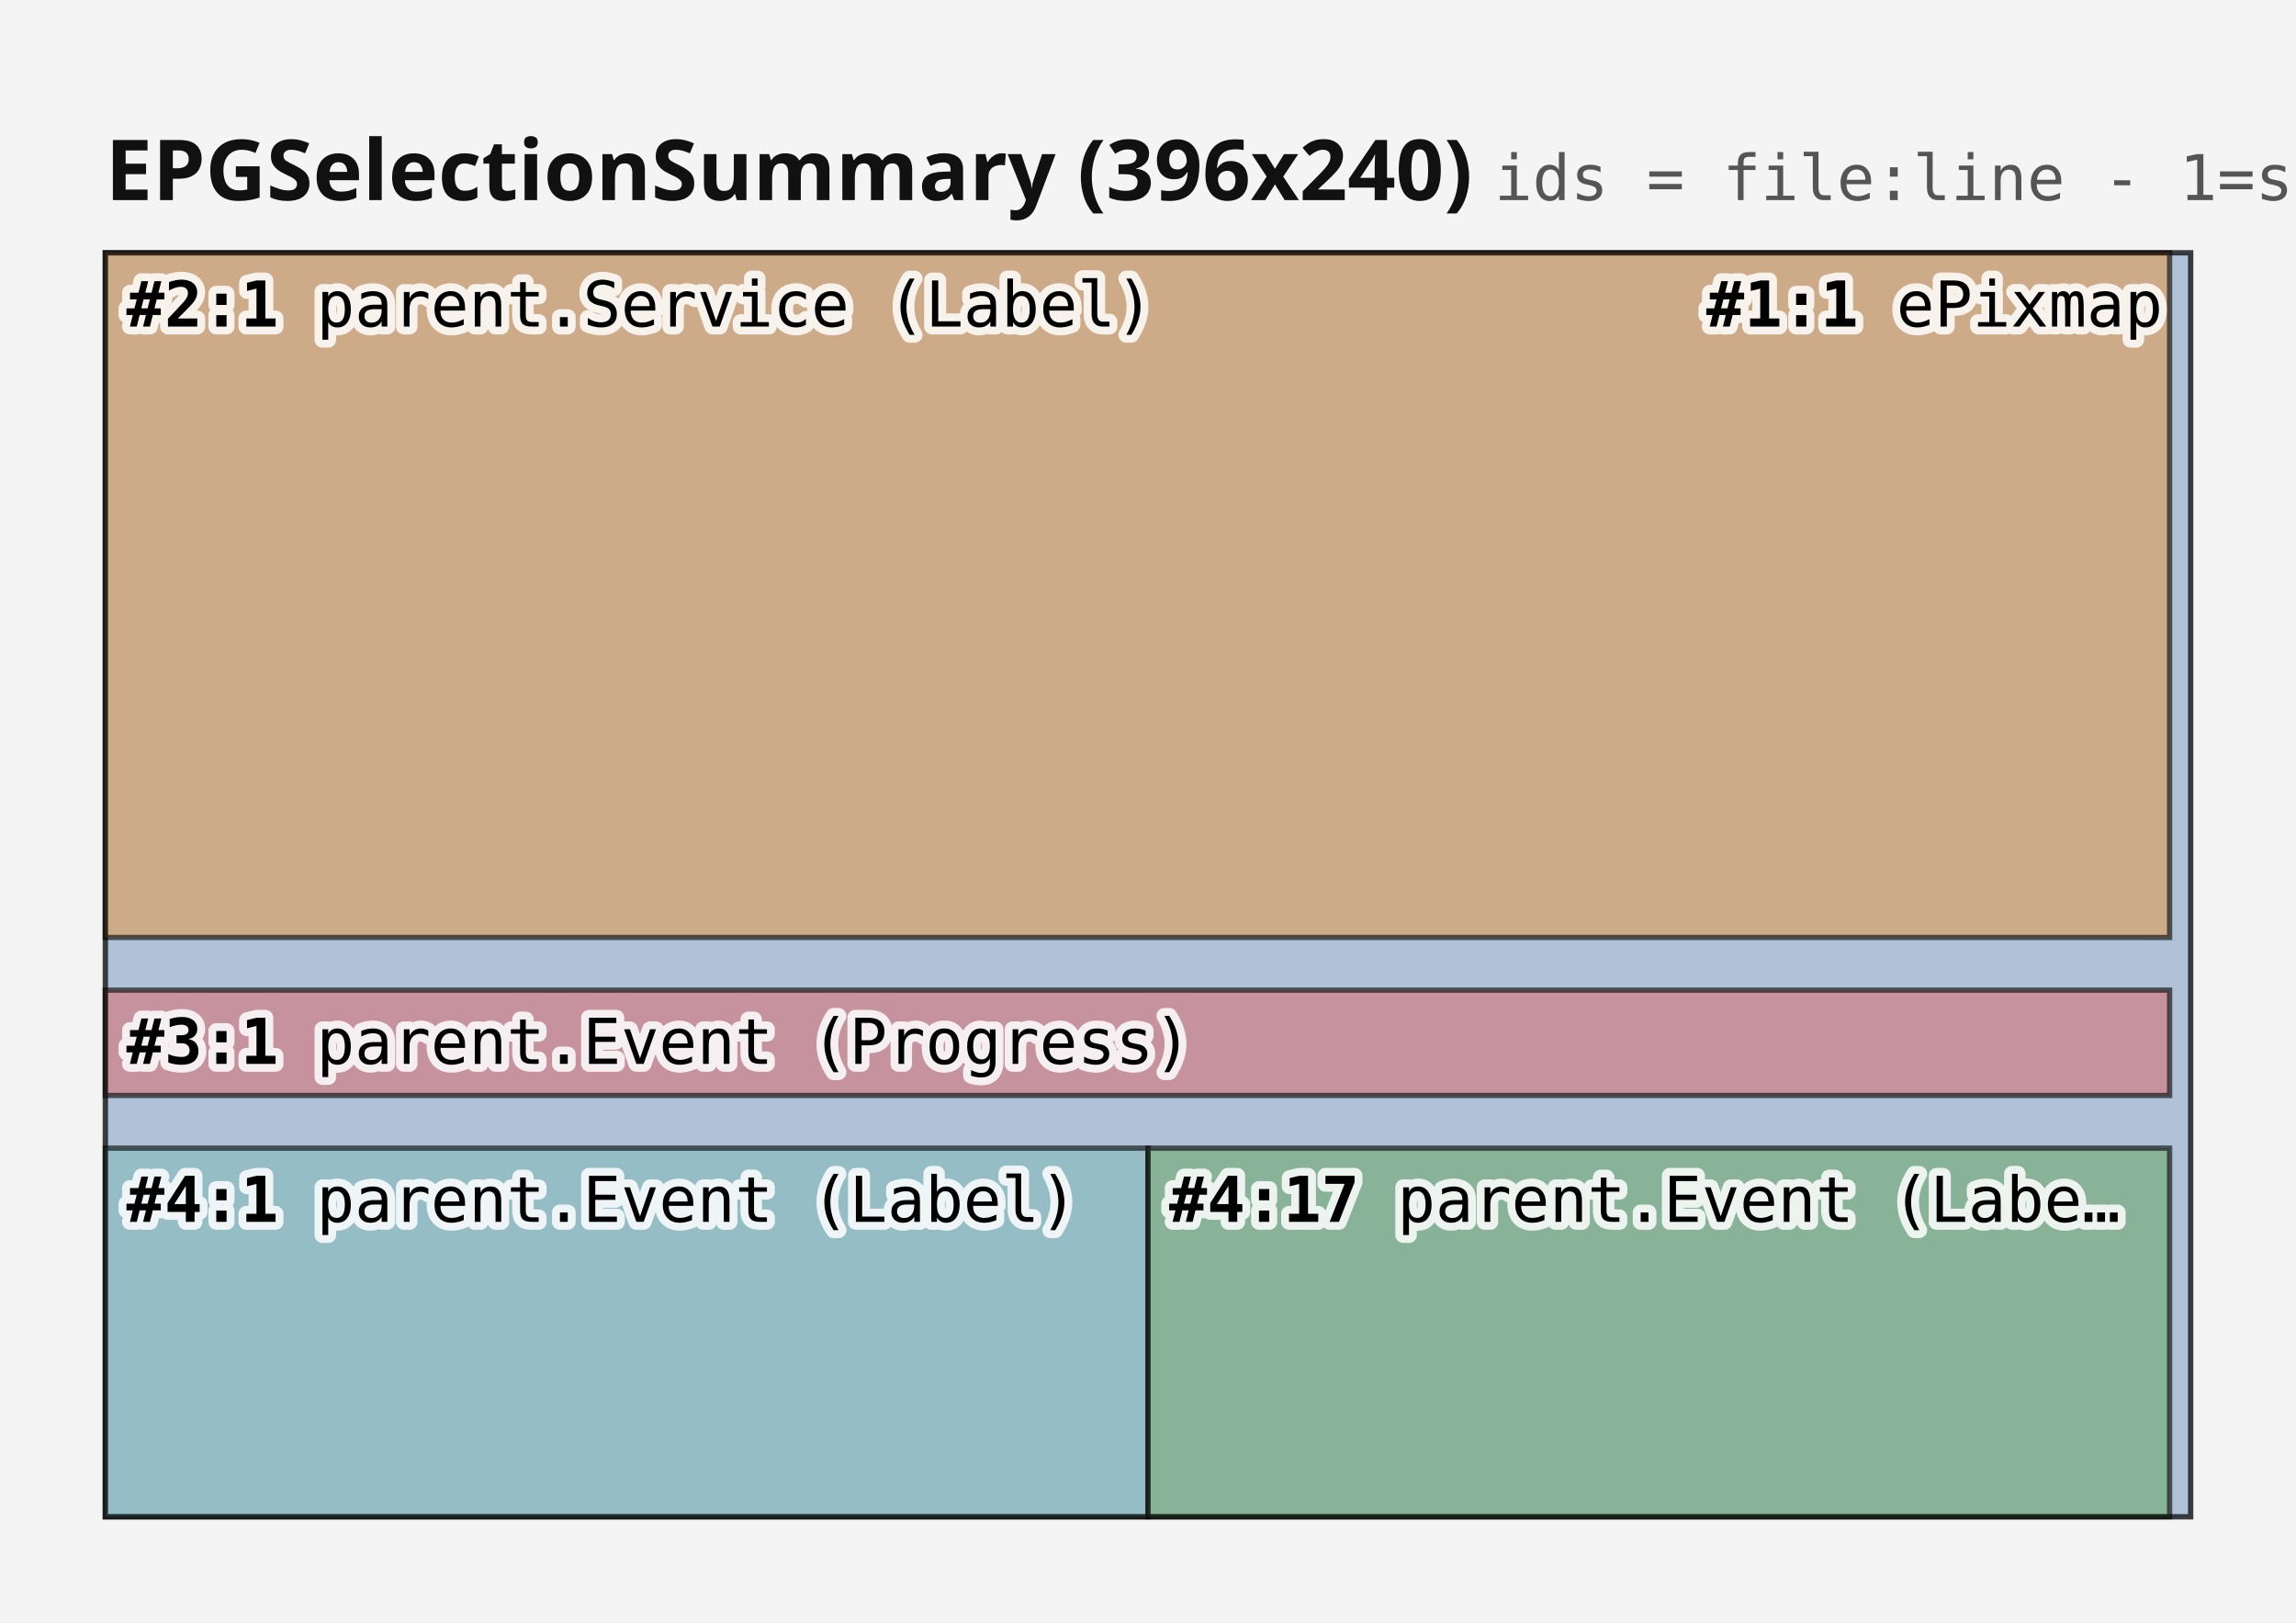
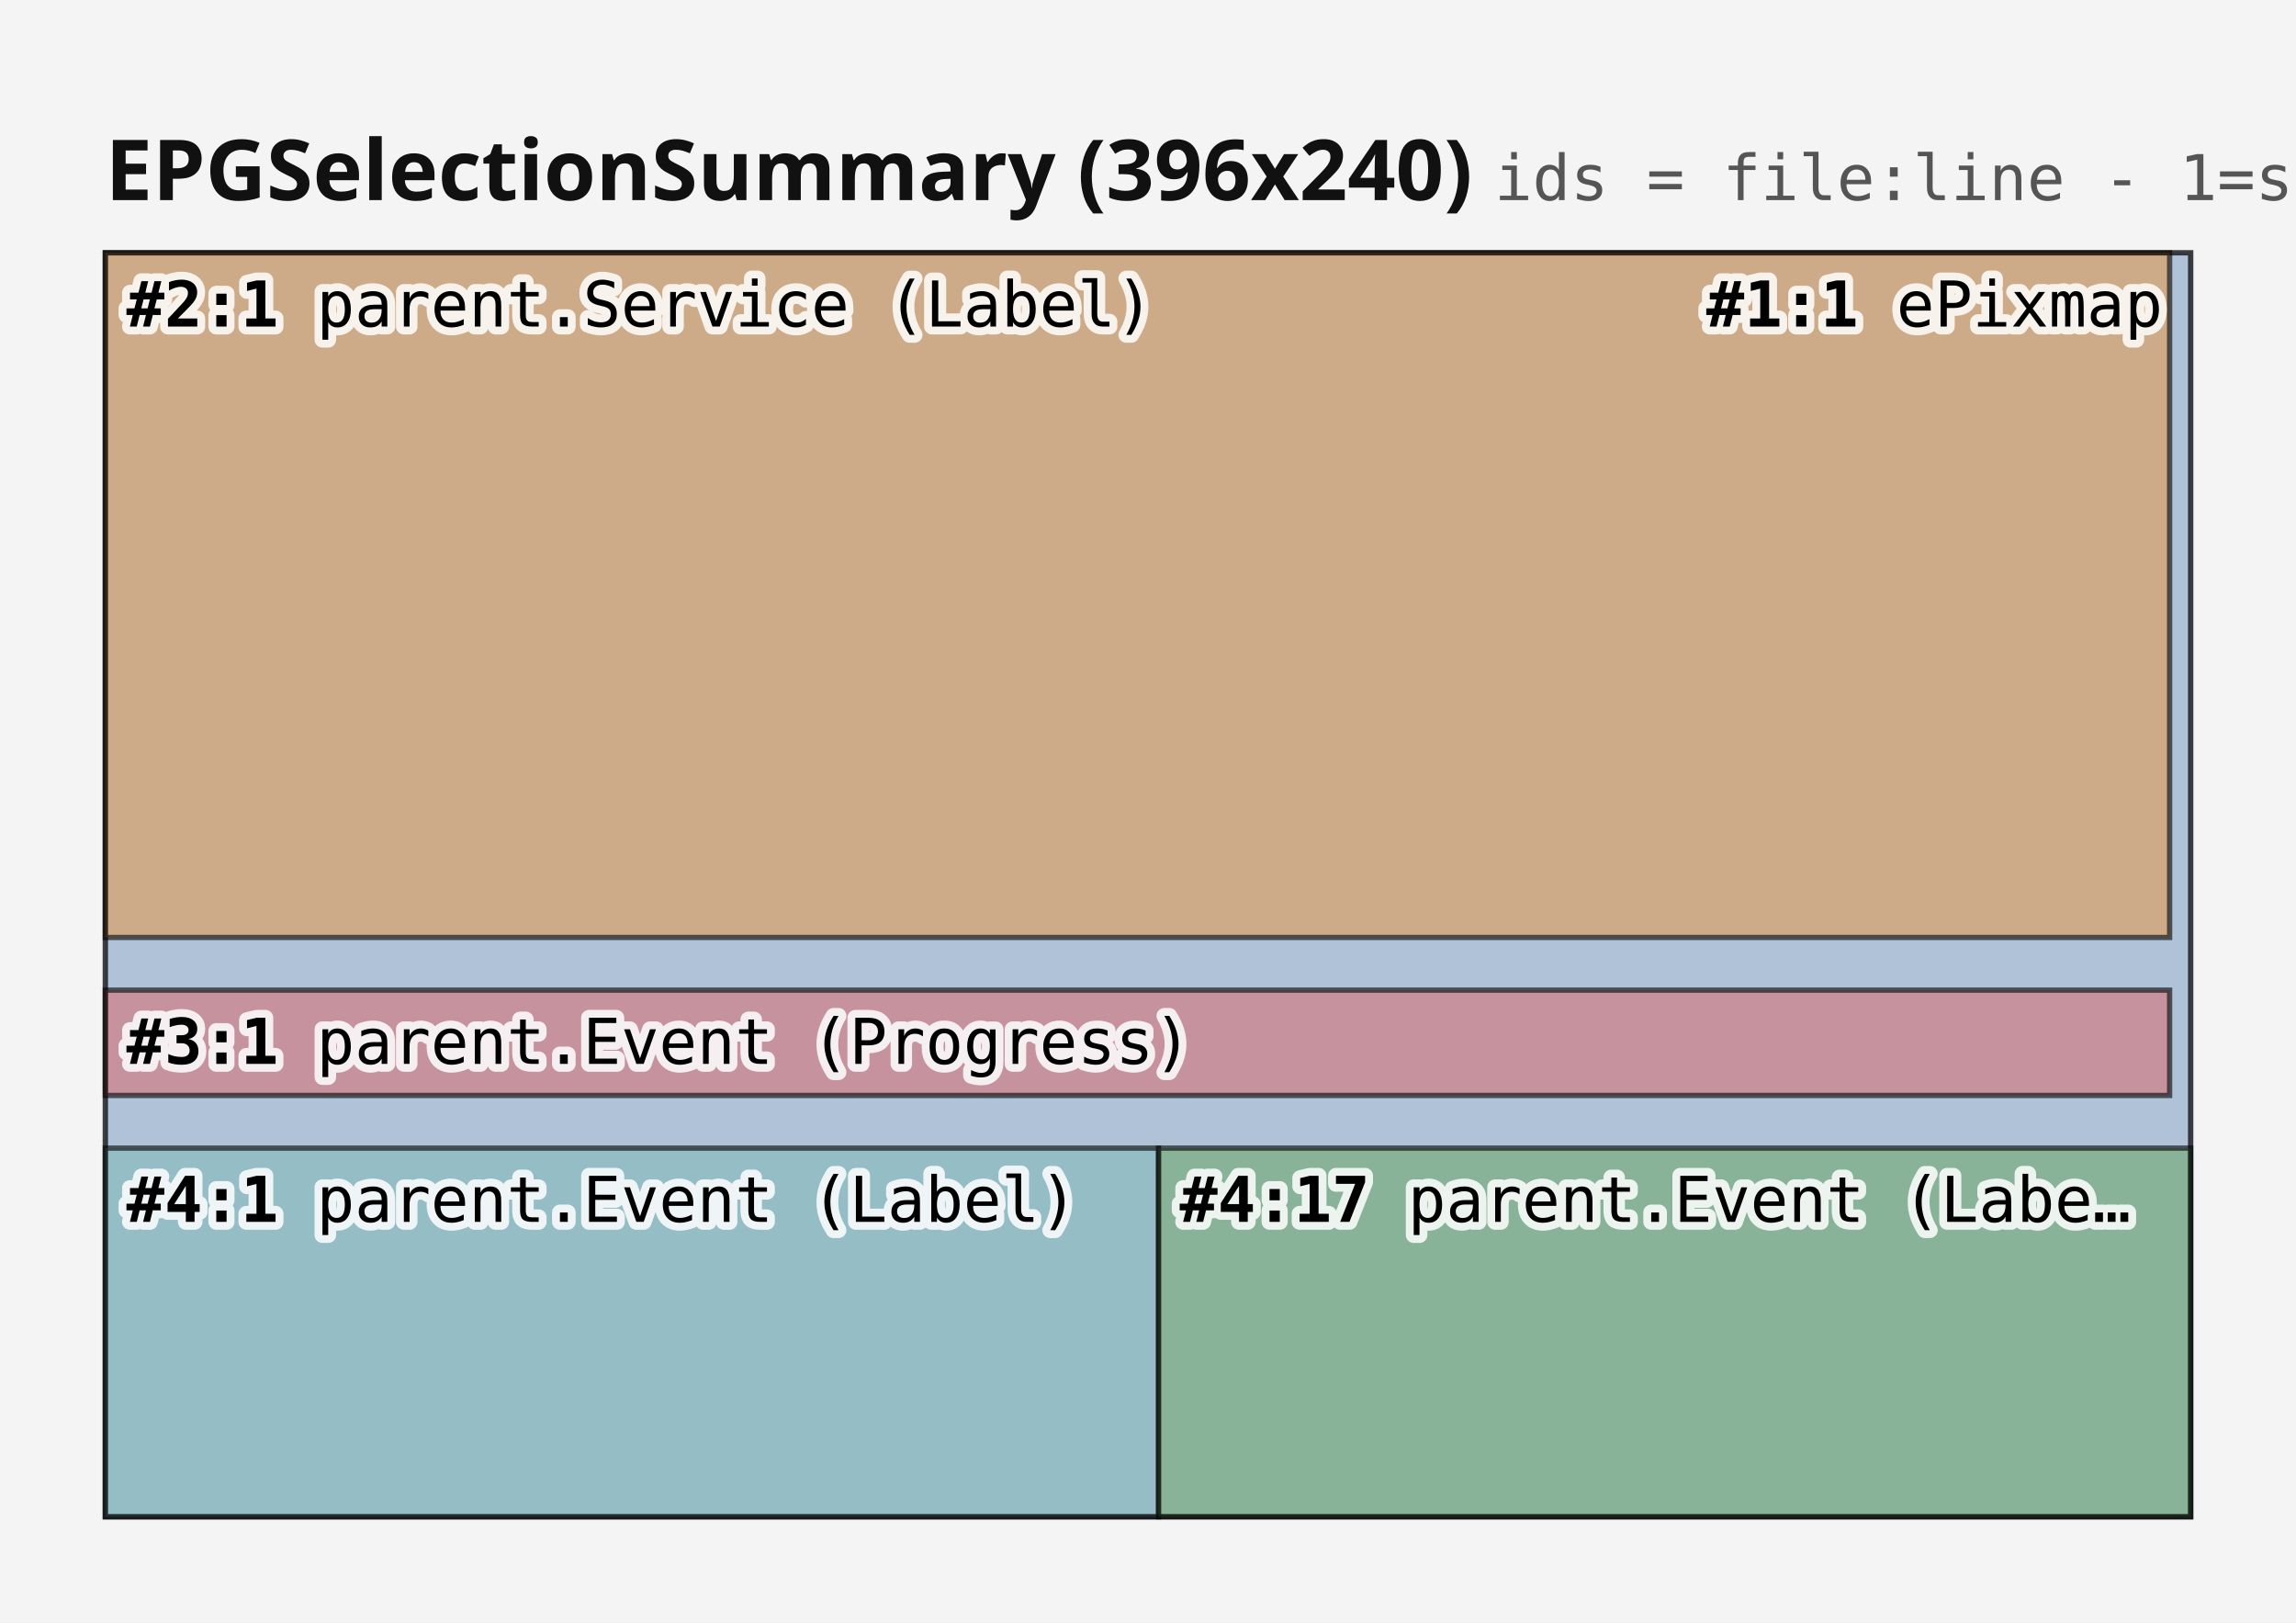
<svg xmlns="http://www.w3.org/2000/svg" width="436" height="308" viewBox="0 0 436 308">
  <rect x="0" y="0" width="436" height="308" fill="#f4f4f4" />
  <text x="20" y="38" font-family="sans-serif" font-size="16" font-weight="bold" fill="#111111">EPGSelectionSummary (396x240) <tspan font-family="monospace" font-size="12" font-weight="normal" fill="#555555">ids = file:line - 1=screenpart_LCDBackground.ymlinc  2=screenpart_LCDEPGChannelName.ymlinc  3=screenpart_LCDEPGProgress.ymlinc  4=screenpart_LCDEPGRemainingTime.ymlinc</tspan>
  </text>
  <g data-screen="0" transform="translate(20,48)">
    <rect x="0" y="0" width="396" height="240" fill="#ffffff" stroke="#999999" stroke-width="1" />
    <rect data-ref="0:0" data-src="screenpart_LCDBackground.ymlinc:1" x="0" y="0" width="396" height="240" fill="#4e79a7" fill-opacity="0.45" stroke="#000000" stroke-opacity="0.6" stroke-width="1" />
-     <rect data-ref="0:3" data-src="screenpart_LCDEPGRemainingTime.ymlinc:1" x="0" y="170" width="198" height="70" fill="#76b7b2" fill-opacity="0.45" stroke="#000000" stroke-opacity="0.6" stroke-width="1" />
-     <rect data-ref="0:4" data-src="screenpart_LCDEPGRemainingTime.ymlinc:17" x="198" y="170" width="194" height="70" fill="#59a14f" fill-opacity="0.45" stroke="#000000" stroke-opacity="0.6" stroke-width="1" />
+     <rect data-ref="0:3" data-src="screenpart_LCDEPGRemainingTime.ymlinc:1" x="0" y="170" width="200" height="70" fill="#76b7b2" fill-opacity="0.45" stroke="#000000" stroke-opacity="0.6" stroke-width="1" />
+     <rect data-ref="0:4" data-src="screenpart_LCDEPGRemainingTime.ymlinc:17" x="200" y="170" width="196" height="70" fill="#59a14f" fill-opacity="0.45" stroke="#000000" stroke-opacity="0.6" stroke-width="1" />
    <rect data-ref="0:1" data-src="screenpart_LCDEPGChannelName.ymlinc:1" x="0" y="0" width="392" height="130" fill="#f28e2b" fill-opacity="0.45" stroke="#000000" stroke-opacity="0.6" stroke-width="1" />
    <rect data-ref="0:2" data-src="screenpart_LCDEPGProgress.ymlinc:1" x="0" y="140" width="392" height="20" fill="#e15759" fill-opacity="0.45" stroke="#000000" stroke-opacity="0.6" stroke-width="1" />
    <g pointer-events="none" font-family="monospace" font-size="12" fill="#000000" stroke="#ffffff" stroke-width="3" stroke-opacity="0.85" stroke-linejoin="round" paint-order="stroke">
      <text x="304" y="14">
        <tspan font-weight="bold">#1:1</tspan> ePixmap</text>
      <text x="4" y="184">
        <tspan font-weight="bold">#4:1</tspan> parent.Event (Label)</text>
-       <text x="202" y="184">
+       <text x="204" y="184">
        <tspan font-weight="bold">#4:17</tspan> parent.Event (Labe…</text>
      <text x="4" y="14">
        <tspan font-weight="bold">#2:1</tspan> parent.Service (Label)</text>
      <text x="4" y="154">
        <tspan font-weight="bold">#3:1</tspan> parent.Event (Progress)</text>
    </g>
  </g>
</svg>
